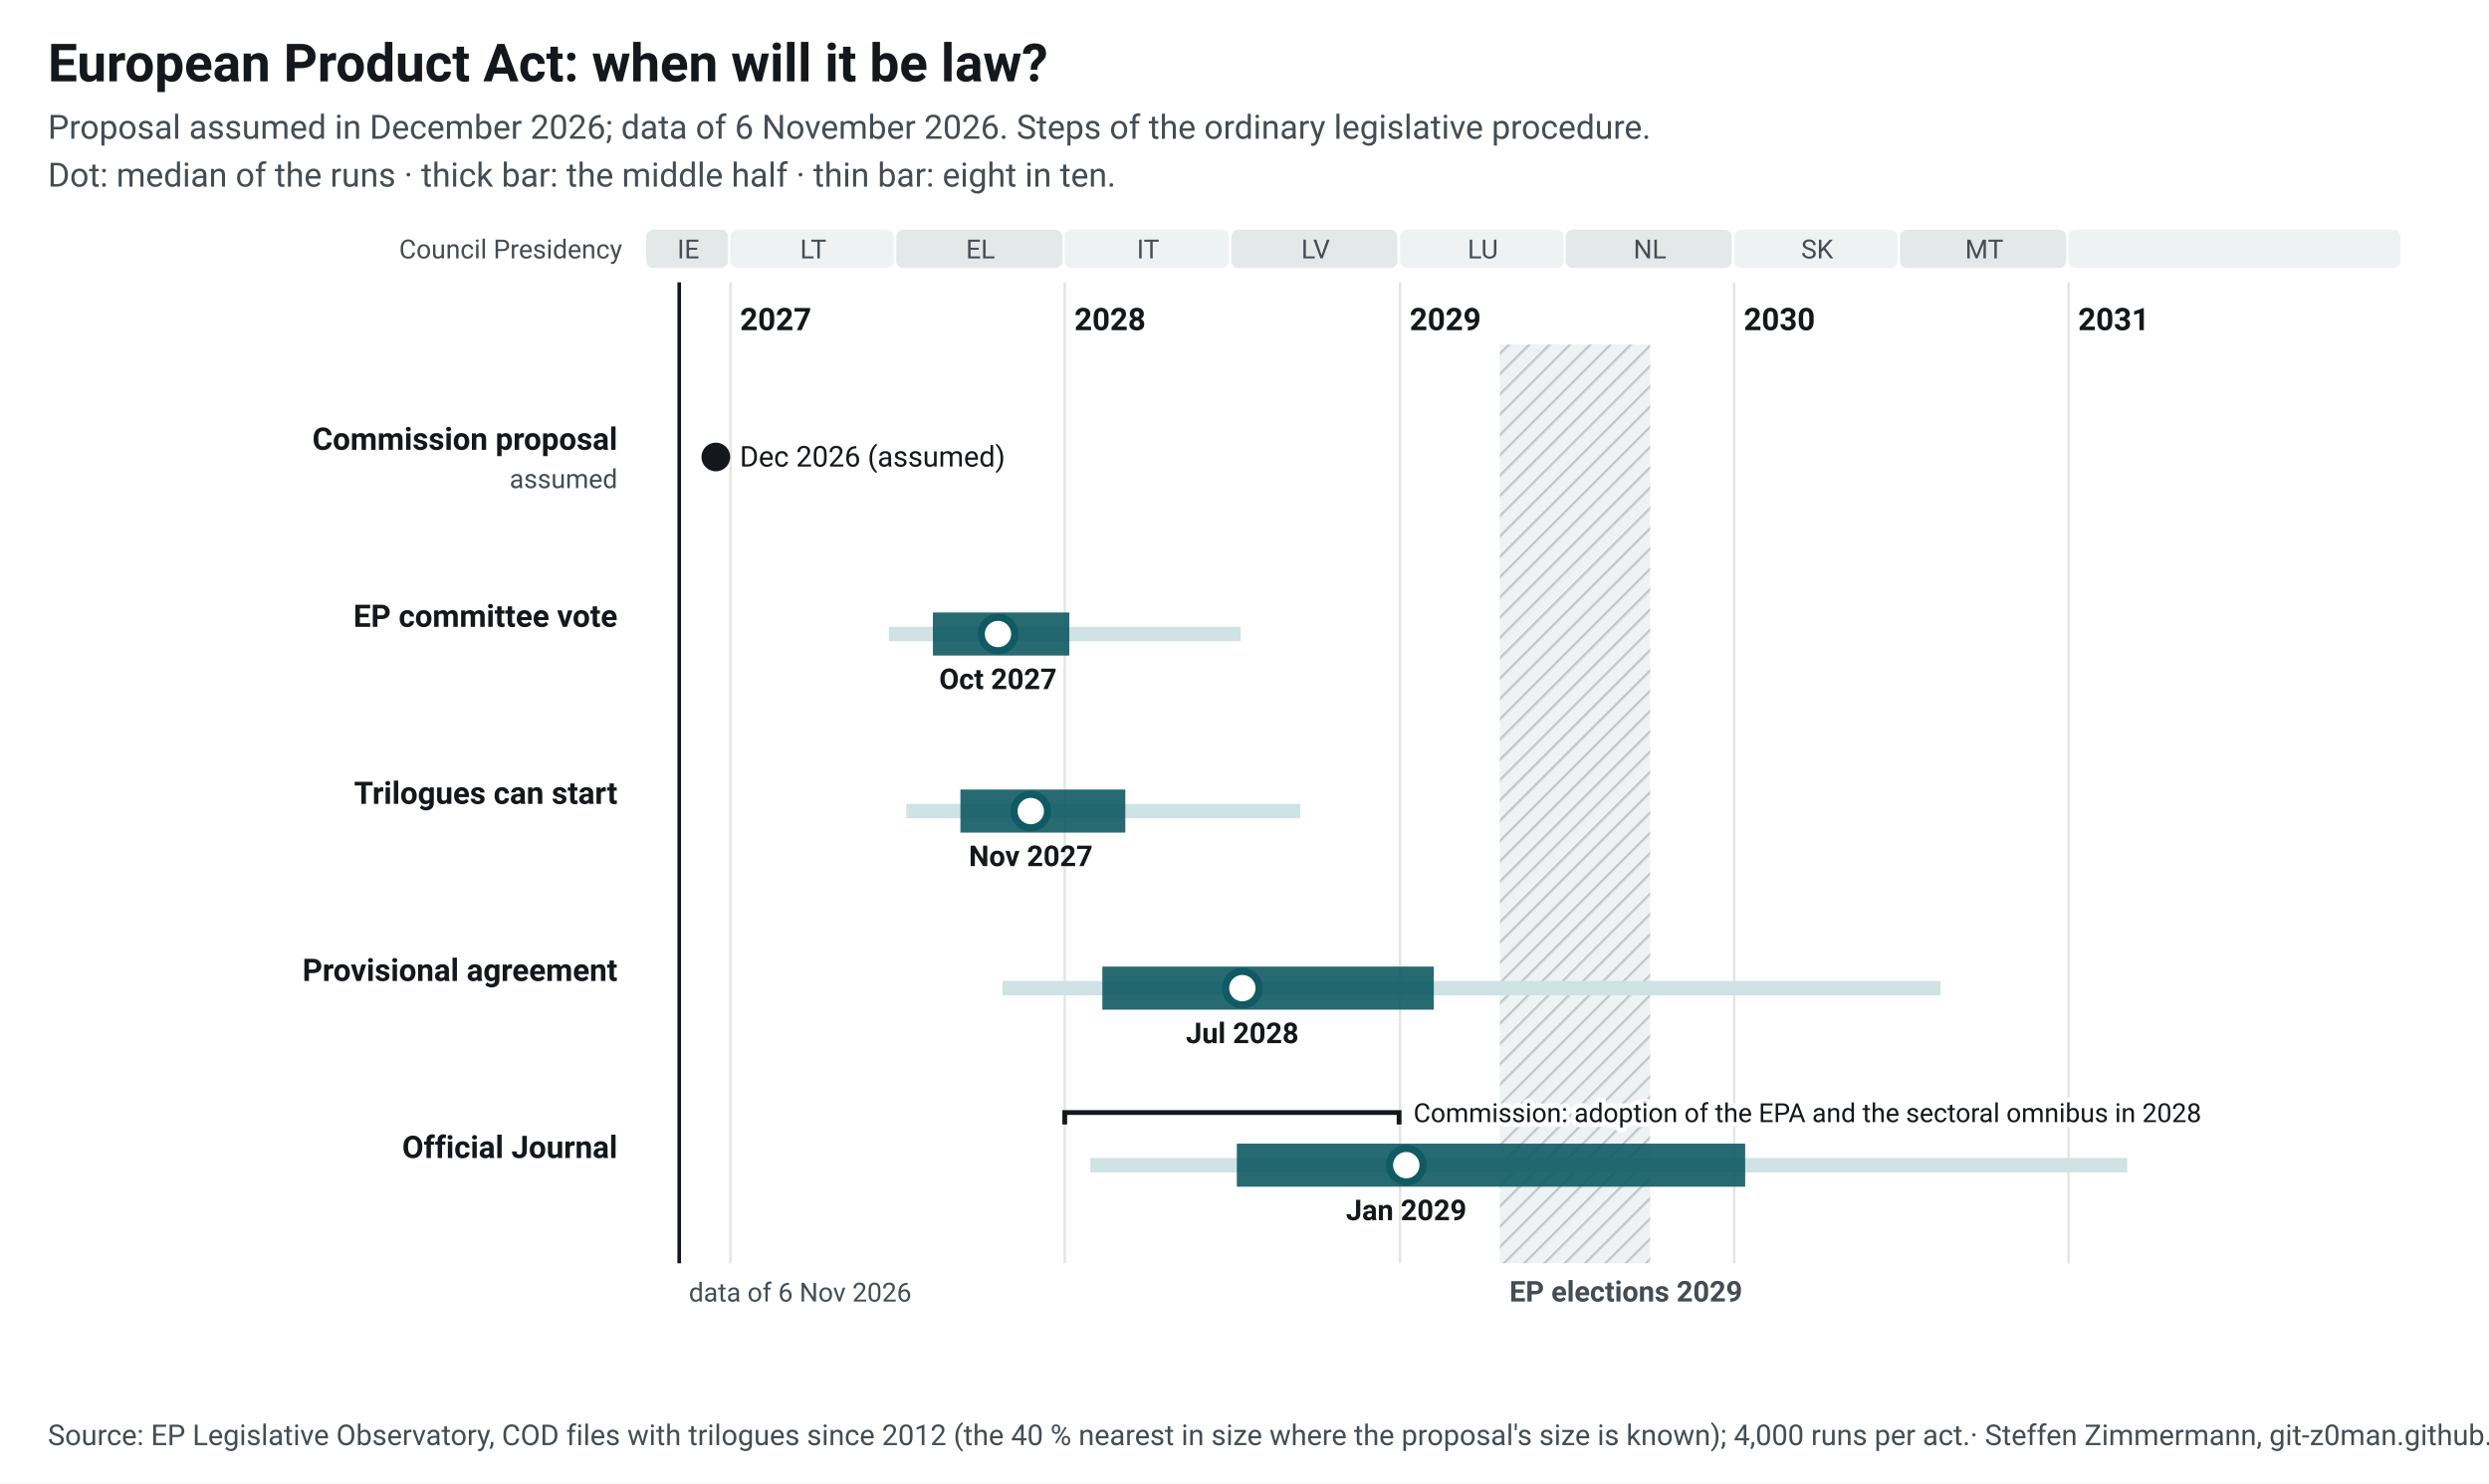
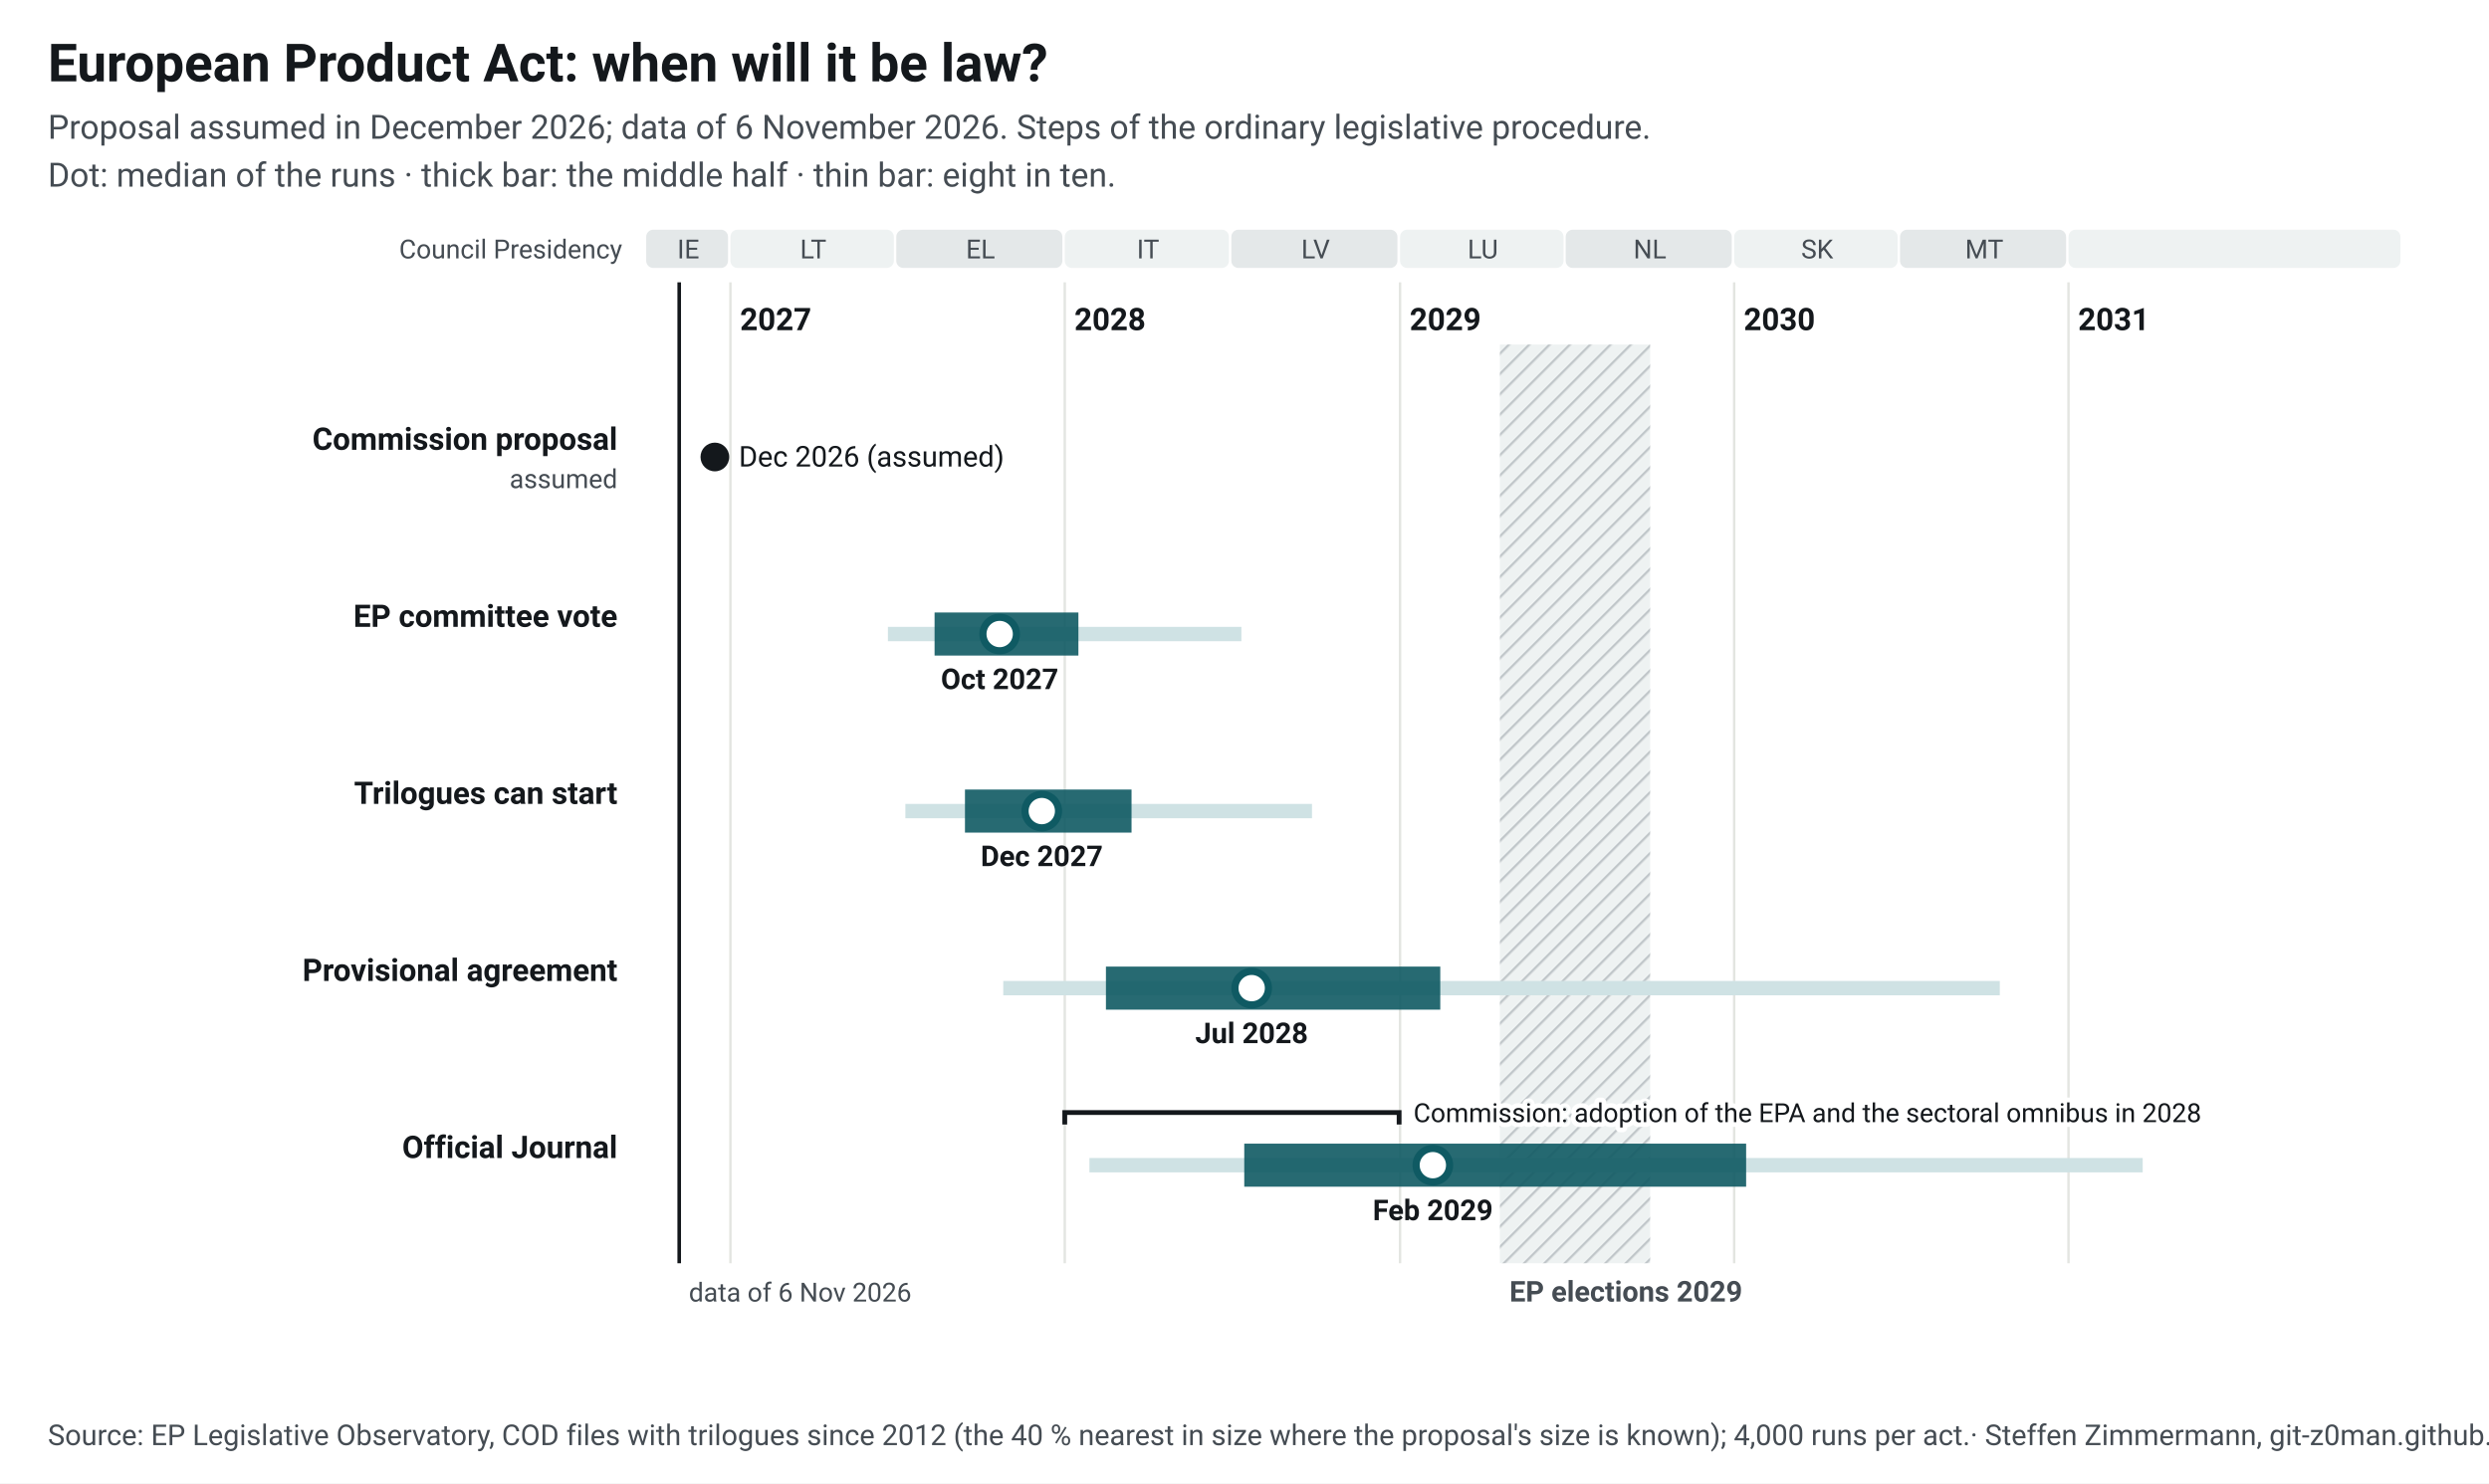
<svg xmlns="http://www.w3.org/2000/svg" width="1040" height="620" viewBox="0 0 1040 620" font-family="&quot;Source Sans 3&quot;, system-ui, -apple-system, Segoe UI, Roboto, Arial, sans-serif" font-size="13">
  <style>.ink{fill:#14181c}.mu{fill:#454c53}.gr{stroke:#e3e5e1;stroke-width:1}.pa{fill:#eef2f2}.pb{fill:#e4e8e9}.hb{fill:#eef2f2}.hl{stroke:#c3c9cc}.wt{fill:#454c53}.pt{fill:#14181c;paint-order:stroke;stroke:#fff;stroke-width:4px;stroke-linejoin:round}.pl{stroke:#14181c}.td{stroke:#14181c;stroke-width:1.5}.b50{fill:#0f5a63;opacity:.9}.b80{fill:#cfe2e4}.med{fill:#fff;stroke:#0f5a63}.fx{fill:#14181c}.ini{fill:#e3eeef;stroke:#6e9195;stroke-width:1}.ini80{fill:#a7b7ba}.inim{stroke:#6e9195;stroke-width:2}.c1{stroke:#0f5a63}.c2{stroke:#454c53;stroke-dasharray:7 4}a text{fill:#0f5a63}.nl-pending{fill:#0f5a63}.nl-adopted{fill:#5b646b}.nl-plan{fill:#fff;stroke:#14181c}.nl-open{fill:none;stroke:#14181c}.nl-q{fill:#14181c}.nl-row{stroke:#e3e5e1;stroke-width:.6}.nl-g-announced{fill:#f1f2f3}.nl-g-pending{fill:#e3eeef}.nl-g-adopted{fill:#eef2f2}</style>
  <rect width="1040" height="620" fill="#fff" />
  <text x="20" y="34" font-size="22" font-weight="700" class="ink">European Product Act: when will it be law?</text>
  <text x="20" y="58" font-size="14" class="mu">Proposal assumed in December 2026; data of 6 November 2026. Steps of the ordinary legislative procedure.</text>
  <text x="20" y="78" font-size="14" class="mu">Dot: median of the runs · thick bar: the middle half · thin bar: eight in ten.</text>
  <g transform="translate(20,92)">
    <defs>
      <pattern id="hatch-33" width="6" height="6" patternUnits="userSpaceOnUse" patternTransform="rotate(45)">
        <rect width="6" height="6" class="hb" />
        <line x1="0" y1="0" x2="0" y2="6" class="hl" stroke-width="2" />
      </pattern>
    </defs>
    <rect x="250.0" y="4" width="34.2" height="16" rx="3" class="pb" data-tip="Council Presidency: IE, Jul 2026 to Dec 2026" />
    <text x="267.6" y="16" text-anchor="middle" font-size="11" class="mu">IE</text>
    <rect x="285.2" y="4" width="68.3" height="16" rx="3" class="pa" data-tip="Council Presidency: LT, Jan 2027 to Jun 2027" />
    <text x="319.8" y="16" text-anchor="middle" font-size="11" class="mu">LT</text>
    <rect x="354.5" y="4" width="69.4" height="16" rx="3" class="pb" data-tip="Council Presidency: EL, Jul 2027 to Dec 2027" />
    <text x="389.7" y="16" text-anchor="middle" font-size="11" class="mu">EL</text>
    <rect x="424.9" y="4" width="68.6" height="16" rx="3" class="pa" data-tip="Council Presidency: IT, Jan 2028 to Jun 2028" />
    <text x="459.7" y="16" text-anchor="middle" font-size="11" class="mu">IT</text>
    <rect x="494.5" y="4" width="69.4" height="16" rx="3" class="pb" data-tip="Council Presidency: LV, Jul 2028 to Dec 2028" />
    <text x="529.7" y="16" text-anchor="middle" font-size="11" class="mu">LV</text>
    <rect x="565.0" y="4" width="68.3" height="16" rx="3" class="pa" data-tip="Council Presidency: LU, Jan 2029 to Jun 2029" />
    <text x="599.6" y="16" text-anchor="middle" font-size="11" class="mu">LU</text>
    <rect x="634.2" y="4" width="69.4" height="16" rx="3" class="pb" data-tip="Council Presidency: NL, Jul 2029 to Dec 2029" />
    <text x="669.4" y="16" text-anchor="middle" font-size="11" class="mu">NL</text>
    <rect x="704.6" y="4" width="68.3" height="16" rx="3" class="pa" data-tip="Council Presidency: SK, Jan 2030 to Jun 2030" />
    <text x="739.3" y="16" text-anchor="middle" font-size="11" class="mu">SK</text>
    <rect x="773.9" y="4" width="69.4" height="16" rx="3" class="pb" data-tip="Council Presidency: MT, Jul 2030 to Dec 2030" />
    <text x="809.1" y="16" text-anchor="middle" font-size="11" class="mu">MT</text>
    <rect x="844.3" y="4" width="138.7" height="16" rx="3" class="pa" data-tip="Council Presidency: not decided, Jan 2031 to Dec 2031" />
    <text x="914.2" y="16" text-anchor="middle" font-size="11" class="mu" />
    <line x1="285.2" y1="26" x2="285.2" y2="436" class="gr" />
    <text x="289.2" y="46" font-weight="600" class="ink">2027</text>
    <line x1="424.9" y1="26" x2="424.9" y2="436" class="gr" />
    <text x="428.9" y="46" font-weight="600" class="ink">2028</text>
    <line x1="565.0" y1="26" x2="565.0" y2="436" class="gr" />
    <text x="569.0" y="46" font-weight="600" class="ink">2029</text>
    <line x1="704.6" y1="26" x2="704.6" y2="436" class="gr" />
    <text x="708.6" y="46" font-weight="600" class="ink">2030</text>
    <line x1="844.3" y1="26" x2="844.3" y2="436" class="gr" />
    <text x="848.3" y="46" font-weight="600" class="ink">2031</text>
    <rect x="606.7" y="52" width="62.8" height="384" fill="url(#hatch-33)" data-tip="European elections 2029: Parliament does no legislative work from its last session in April until the new committees vote again in October (assumption, as in 2024; the dates are not set yet)." />
    <text x="610.7" y="452" font-size="12" font-weight="600" class="wt">EP elections 2029</text>
    <text x="240" y="16" text-anchor="end" font-size="11" class="mu">Council Presidency</text>
    <line x1="263.8" y1="26" x2="263.8" y2="436" class="td" />
    <text x="267.8" y="452" font-size="11" class="mu">data of 6 Nov 2026</text>
    <text x="238" y="96.0" text-anchor="end" font-weight="600" class="ink lnk">Commission proposal</text>
    <text x="238" y="112.0" text-anchor="end" font-size="11" class="mu">assumed</text>
-     <circle cx="279.1" cy="99.0" r="6" class="fx" data-tip="Commission proposal: 16 Dec 2026" />
-     <text x="289.1" y="103.0" font-size="12" class="ink">Dec 2026 (assumed)</text>
+     <circle cx="278.7" cy="99.0" r="6" class="fx" data-tip="Commission proposal: 15 Dec 2026" />
+     <text x="288.7" y="103.0" font-size="12" class="ink">Dec 2026 (assumed)</text>
    <text x="238" y="170.0" text-anchor="end" font-weight="600" class="ink lnk">EP committee vote</text>
-     <rect x="351.4" y="170.0" width="147.0" height="6" class="b80" data-tip="EP committee vote: median Oct 2027; half of the runs Aug 2027 to Jan 2028; eight in ten Jun 2027 to Jul 2028" />
-     <rect x="369.8" y="164.0" width="57.0" height="18" class="b50" data-tip="EP committee vote: median Oct 2027; half of the runs Aug 2027 to Jan 2028; eight in ten Jun 2027 to Jul 2028" />
-     <circle cx="397.0" cy="173.0" r="7" class="med" stroke-width="3" data-tip="EP committee vote: median Oct 2027; half of the runs Aug 2027 to Jan 2028; eight in ten Jun 2027 to Jul 2028" />
-     <text x="397.0" y="196.0" text-anchor="middle" font-size="12" font-weight="600" class="ink">Oct 2027</text>
+     <rect x="351.0" y="170.0" width="147.7" height="6" class="b80" data-tip="EP committee vote: median Oct 2027; half of the runs Aug 2027 to Jan 2028; eight in ten Jun 2027 to Jul 2028" />
+     <rect x="370.5" y="164.0" width="60.1" height="18" class="b50" data-tip="EP committee vote: median Oct 2027; half of the runs Aug 2027 to Jan 2028; eight in ten Jun 2027 to Jul 2028" />
+     <circle cx="397.7" cy="173.0" r="7" class="med" stroke-width="3" data-tip="EP committee vote: median Oct 2027; half of the runs Aug 2027 to Jan 2028; eight in ten Jun 2027 to Jul 2028" />
+     <text x="397.7" y="196.0" text-anchor="middle" font-size="12" font-weight="600" class="ink">Oct 2027</text>
    <text x="238" y="244.0" text-anchor="end" font-weight="600" class="ink lnk">Trilogues can start</text>
-     <rect x="358.7" y="244.0" width="164.6" height="6" class="b80" data-tip="Trilogues can start: median Nov 2027; half of the runs Sep 2027 to Mar 2028; eight in ten Jul 2027 to Sep 2028" />
-     <rect x="381.3" y="238.0" width="68.9" height="18" class="b50" data-tip="Trilogues can start: median Nov 2027; half of the runs Sep 2027 to Mar 2028; eight in ten Jul 2027 to Sep 2028" />
-     <circle cx="410.7" cy="247.0" r="7" class="med" stroke-width="3" data-tip="Trilogues can start: median Nov 2027; half of the runs Sep 2027 to Mar 2028; eight in ten Jul 2027 to Sep 2028" />
-     <text x="410.7" y="270.0" text-anchor="middle" font-size="12" font-weight="600" class="ink">Nov 2027</text>
+     <rect x="358.3" y="244.0" width="169.9" height="6" class="b80" data-tip="Trilogues can start: median Dec 2027; half of the runs Sep 2027 to Mar 2028; eight in ten Jul 2027 to Sep 2028" />
+     <rect x="383.2" y="238.0" width="69.6" height="18" class="b50" data-tip="Trilogues can start: median Dec 2027; half of the runs Sep 2027 to Mar 2028; eight in ten Jul 2027 to Sep 2028" />
+     <circle cx="415.3" cy="247.0" r="7" class="med" stroke-width="3" data-tip="Trilogues can start: median Dec 2027; half of the runs Sep 2027 to Mar 2028; eight in ten Jul 2027 to Sep 2028" />
+     <text x="415.3" y="270.0" text-anchor="middle" font-size="12" font-weight="600" class="ink">Dec 2027</text>
    <text x="238" y="318.0" text-anchor="end" font-weight="600" class="ink lnk">Provisional agreement</text>
-     <rect x="398.9" y="318.0" width="391.9" height="6" class="b80" data-tip="Provisional agreement: median Jul 2028; half of the runs Feb 2028 to Feb 2029; eight in ten Oct 2027 to Aug 2030" />
-     <rect x="440.6" y="312.0" width="138.5" height="18" class="b50" data-tip="Provisional agreement: median Jul 2028; half of the runs Feb 2028 to Feb 2029; eight in ten Oct 2027 to Aug 2030" />
-     <circle cx="499.1" cy="321.0" r="7" class="med" stroke-width="3" data-tip="Provisional agreement: median Jul 2028; half of the runs Feb 2028 to Feb 2029; eight in ten Oct 2027 to Aug 2030" />
-     <text x="499.1" y="344.0" text-anchor="middle" font-size="12" font-weight="600" class="ink">Jul 2028</text>
+     <rect x="399.2" y="318.0" width="416.4" height="6" class="b80" data-tip="Provisional agreement: median Jul 2028; half of the runs Feb 2028 to Feb 2029; eight in ten Oct 2027 to Oct 2030" />
+     <rect x="442.1" y="312.0" width="139.7" height="18" class="b50" data-tip="Provisional agreement: median Jul 2028; half of the runs Feb 2028 to Feb 2029; eight in ten Oct 2027 to Oct 2030" />
+     <circle cx="503.0" cy="321.0" r="7" class="med" stroke-width="3" data-tip="Provisional agreement: median Jul 2028; half of the runs Feb 2028 to Feb 2029; eight in ten Oct 2027 to Oct 2030" />
+     <text x="503.0" y="344.0" text-anchor="middle" font-size="12" font-weight="600" class="ink">Jul 2028</text>
    <text x="238" y="392.0" text-anchor="end" font-weight="600" class="ink lnk">Official Journal</text>
-     <rect x="435.6" y="392.0" width="433.2" height="6" class="b80" data-tip="Official Journal: median Jan 2029; half of the runs Jul 2028 to Jan 2030; eight in ten Jan 2028 to Mar 2031" />
-     <rect x="496.8" y="386.0" width="212.4" height="18" class="b50" data-tip="Official Journal: median Jan 2029; half of the runs Jul 2028 to Jan 2030; eight in ten Jan 2028 to Mar 2031" />
-     <circle cx="567.6" cy="395.0" r="7" class="med" stroke-width="3" data-tip="Official Journal: median Jan 2029; half of the runs Jul 2028 to Jan 2030; eight in ten Jan 2028 to Mar 2031" />
-     <text x="567.6" y="418.0" text-anchor="middle" font-size="12" font-weight="600" class="ink">Jan 2029</text>
+     <rect x="435.2" y="392.0" width="440.1" height="6" class="b80" data-tip="Official Journal: median Feb 2029; half of the runs Jul 2028 to Jan 2030; eight in ten Jan 2028 to Mar 2031" />
+     <rect x="499.9" y="386.0" width="209.7" height="18" class="b50" data-tip="Official Journal: median Feb 2029; half of the runs Jul 2028 to Jan 2030; eight in ten Jan 2028 to Mar 2031" />
+     <circle cx="578.7" cy="395.0" r="7" class="med" stroke-width="3" data-tip="Official Journal: median Feb 2029; half of the runs Jul 2028 to Jan 2030; eight in ten Jan 2028 to Mar 2031" />
+     <text x="578.7" y="418.0" text-anchor="middle" font-size="12" font-weight="600" class="ink">Feb 2029</text>
    <path d="M424.9,378.0 V373.0 H564.6 V378.0" fill="none" class="pl" stroke-width="2" data-tip="Commission: adoption of the EPA and the sectoral omnibus in 2028" />
    <text x="570.6" y="377.0" font-size="11" class="pt">Commission: adoption of the EPA and the sectoral omnibus in 2028</text>
  </g>
  <text x="20" y="604" font-size="12" class="mu">Source: EP Legislative Observatory, COD files with trilogues since 2012 (the 40 % nearest in size where the proposal's size is known); 4,000 runs per act.<tspan> · Steffen Zimmermann, git-z0man.github.io/eu-regulation-timeline, CC BY 4.0</tspan>
  </text>
</svg>
